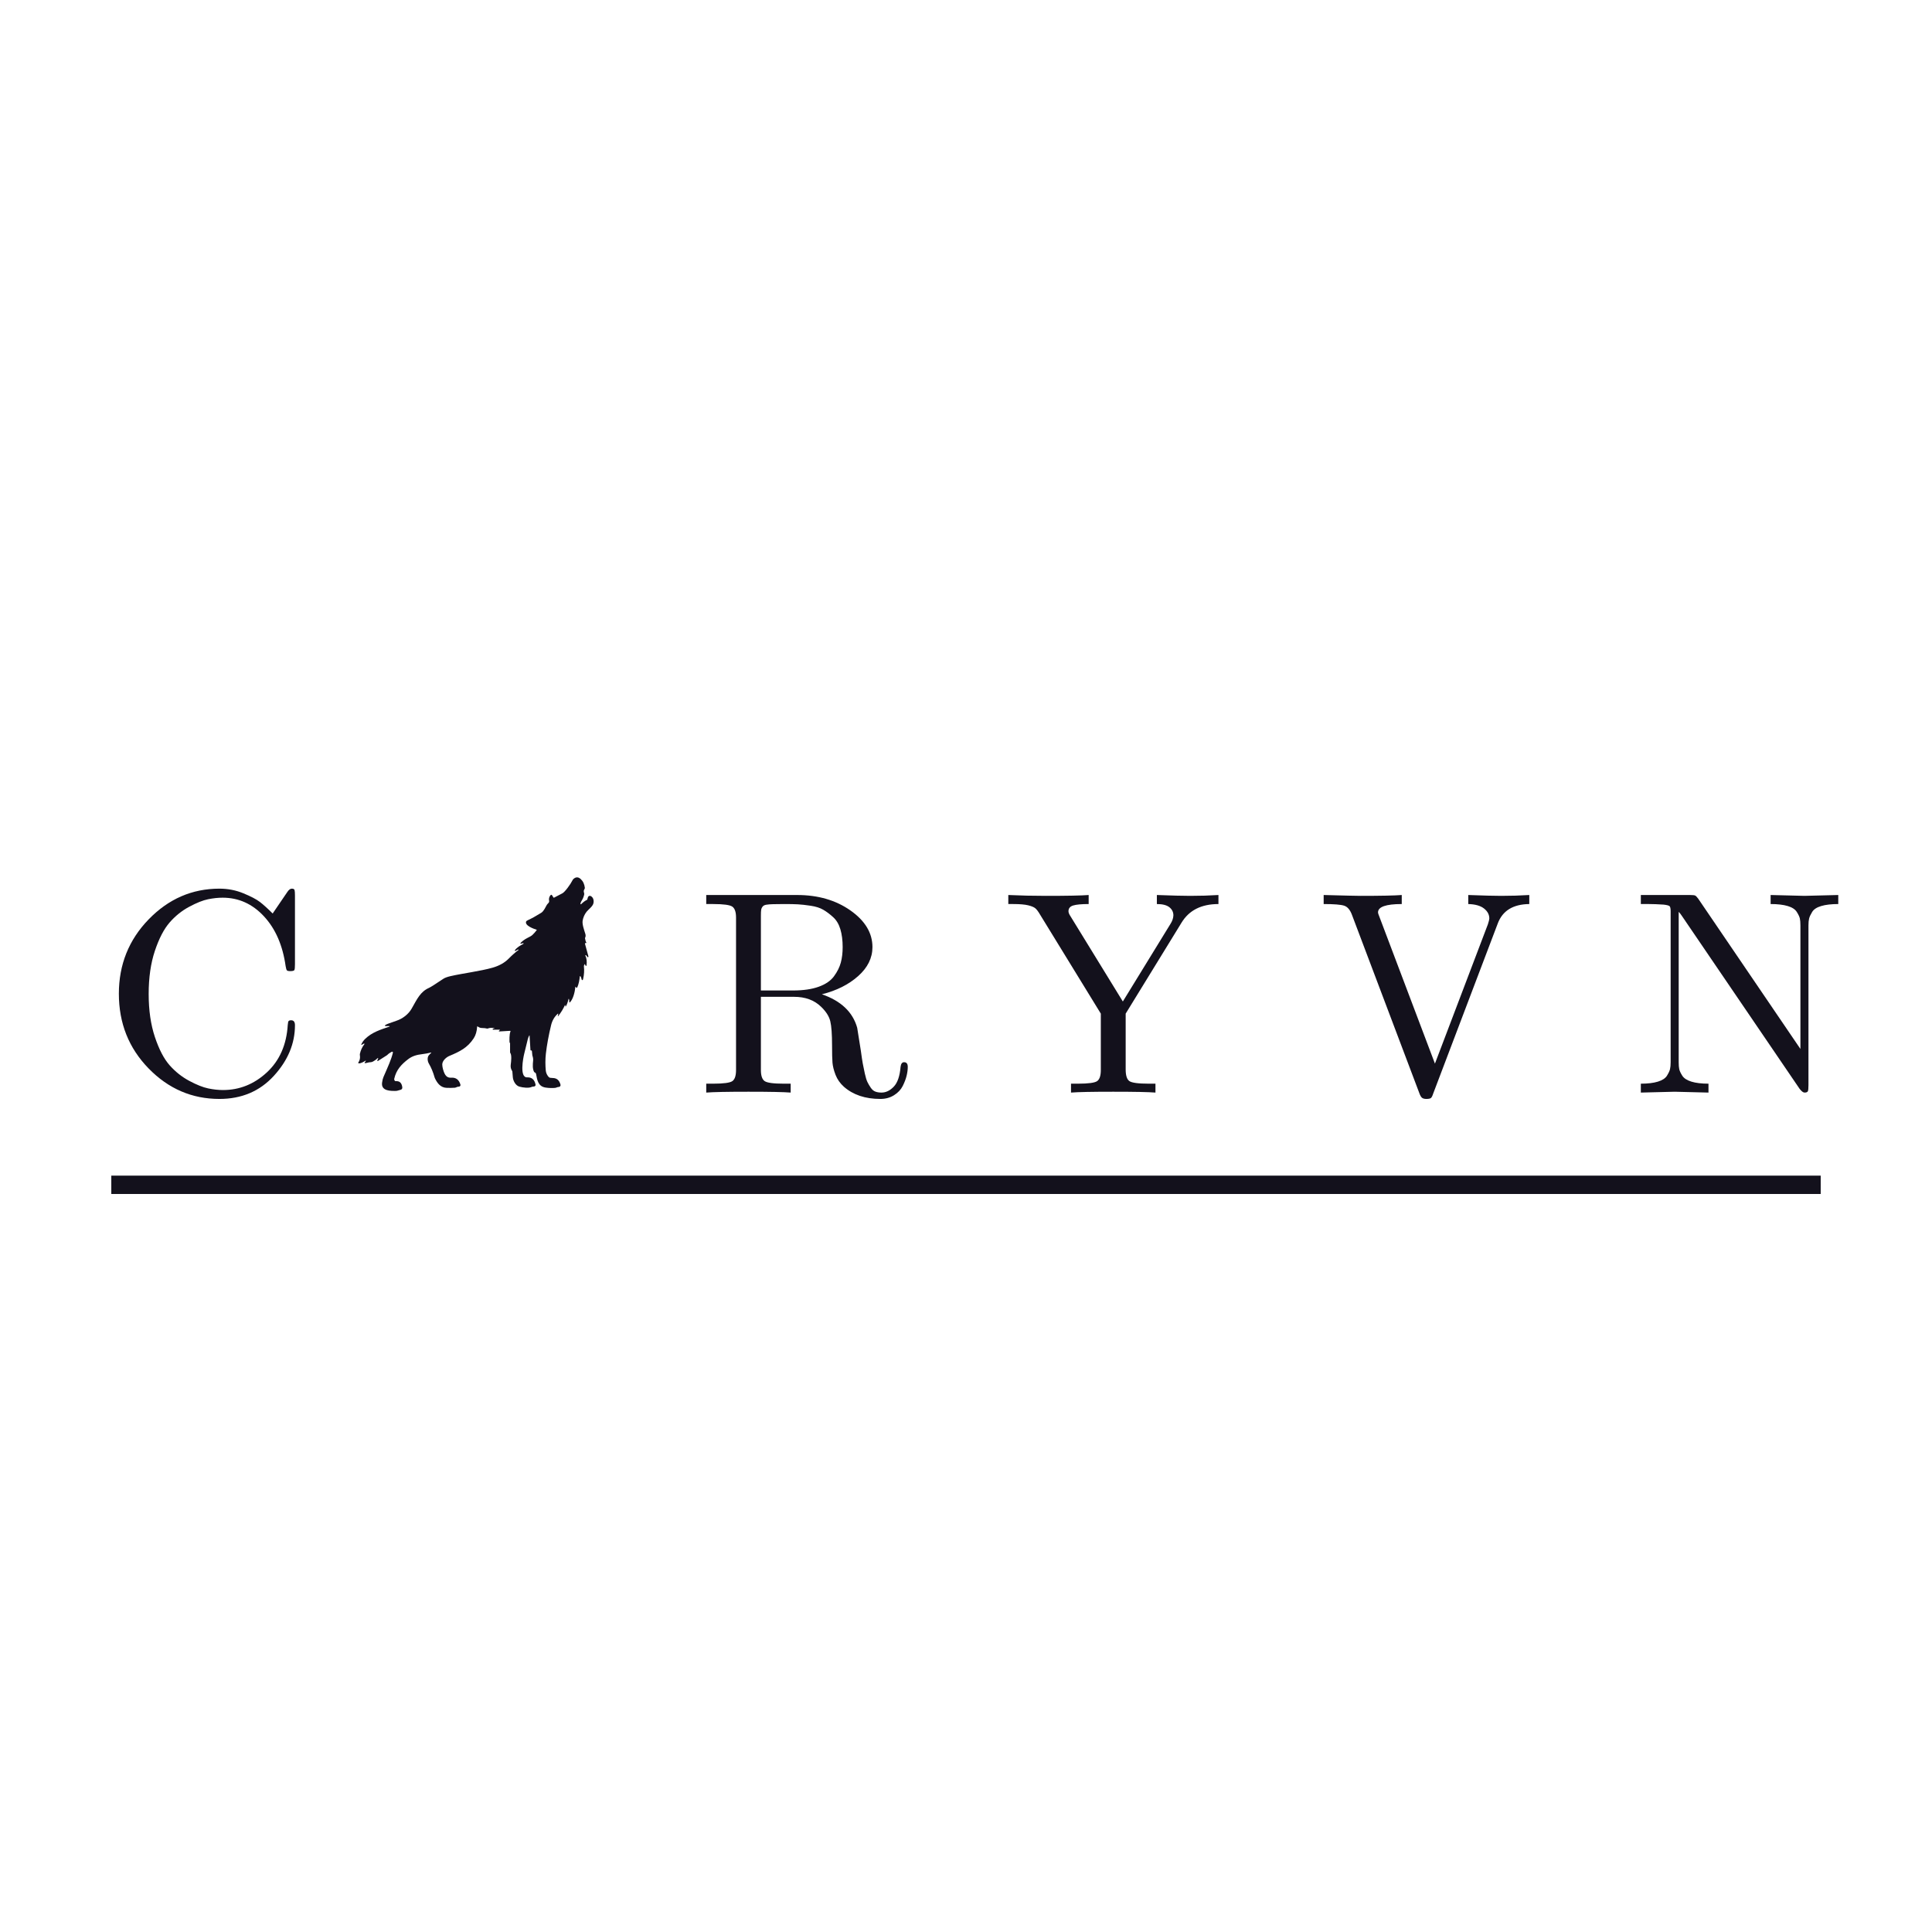
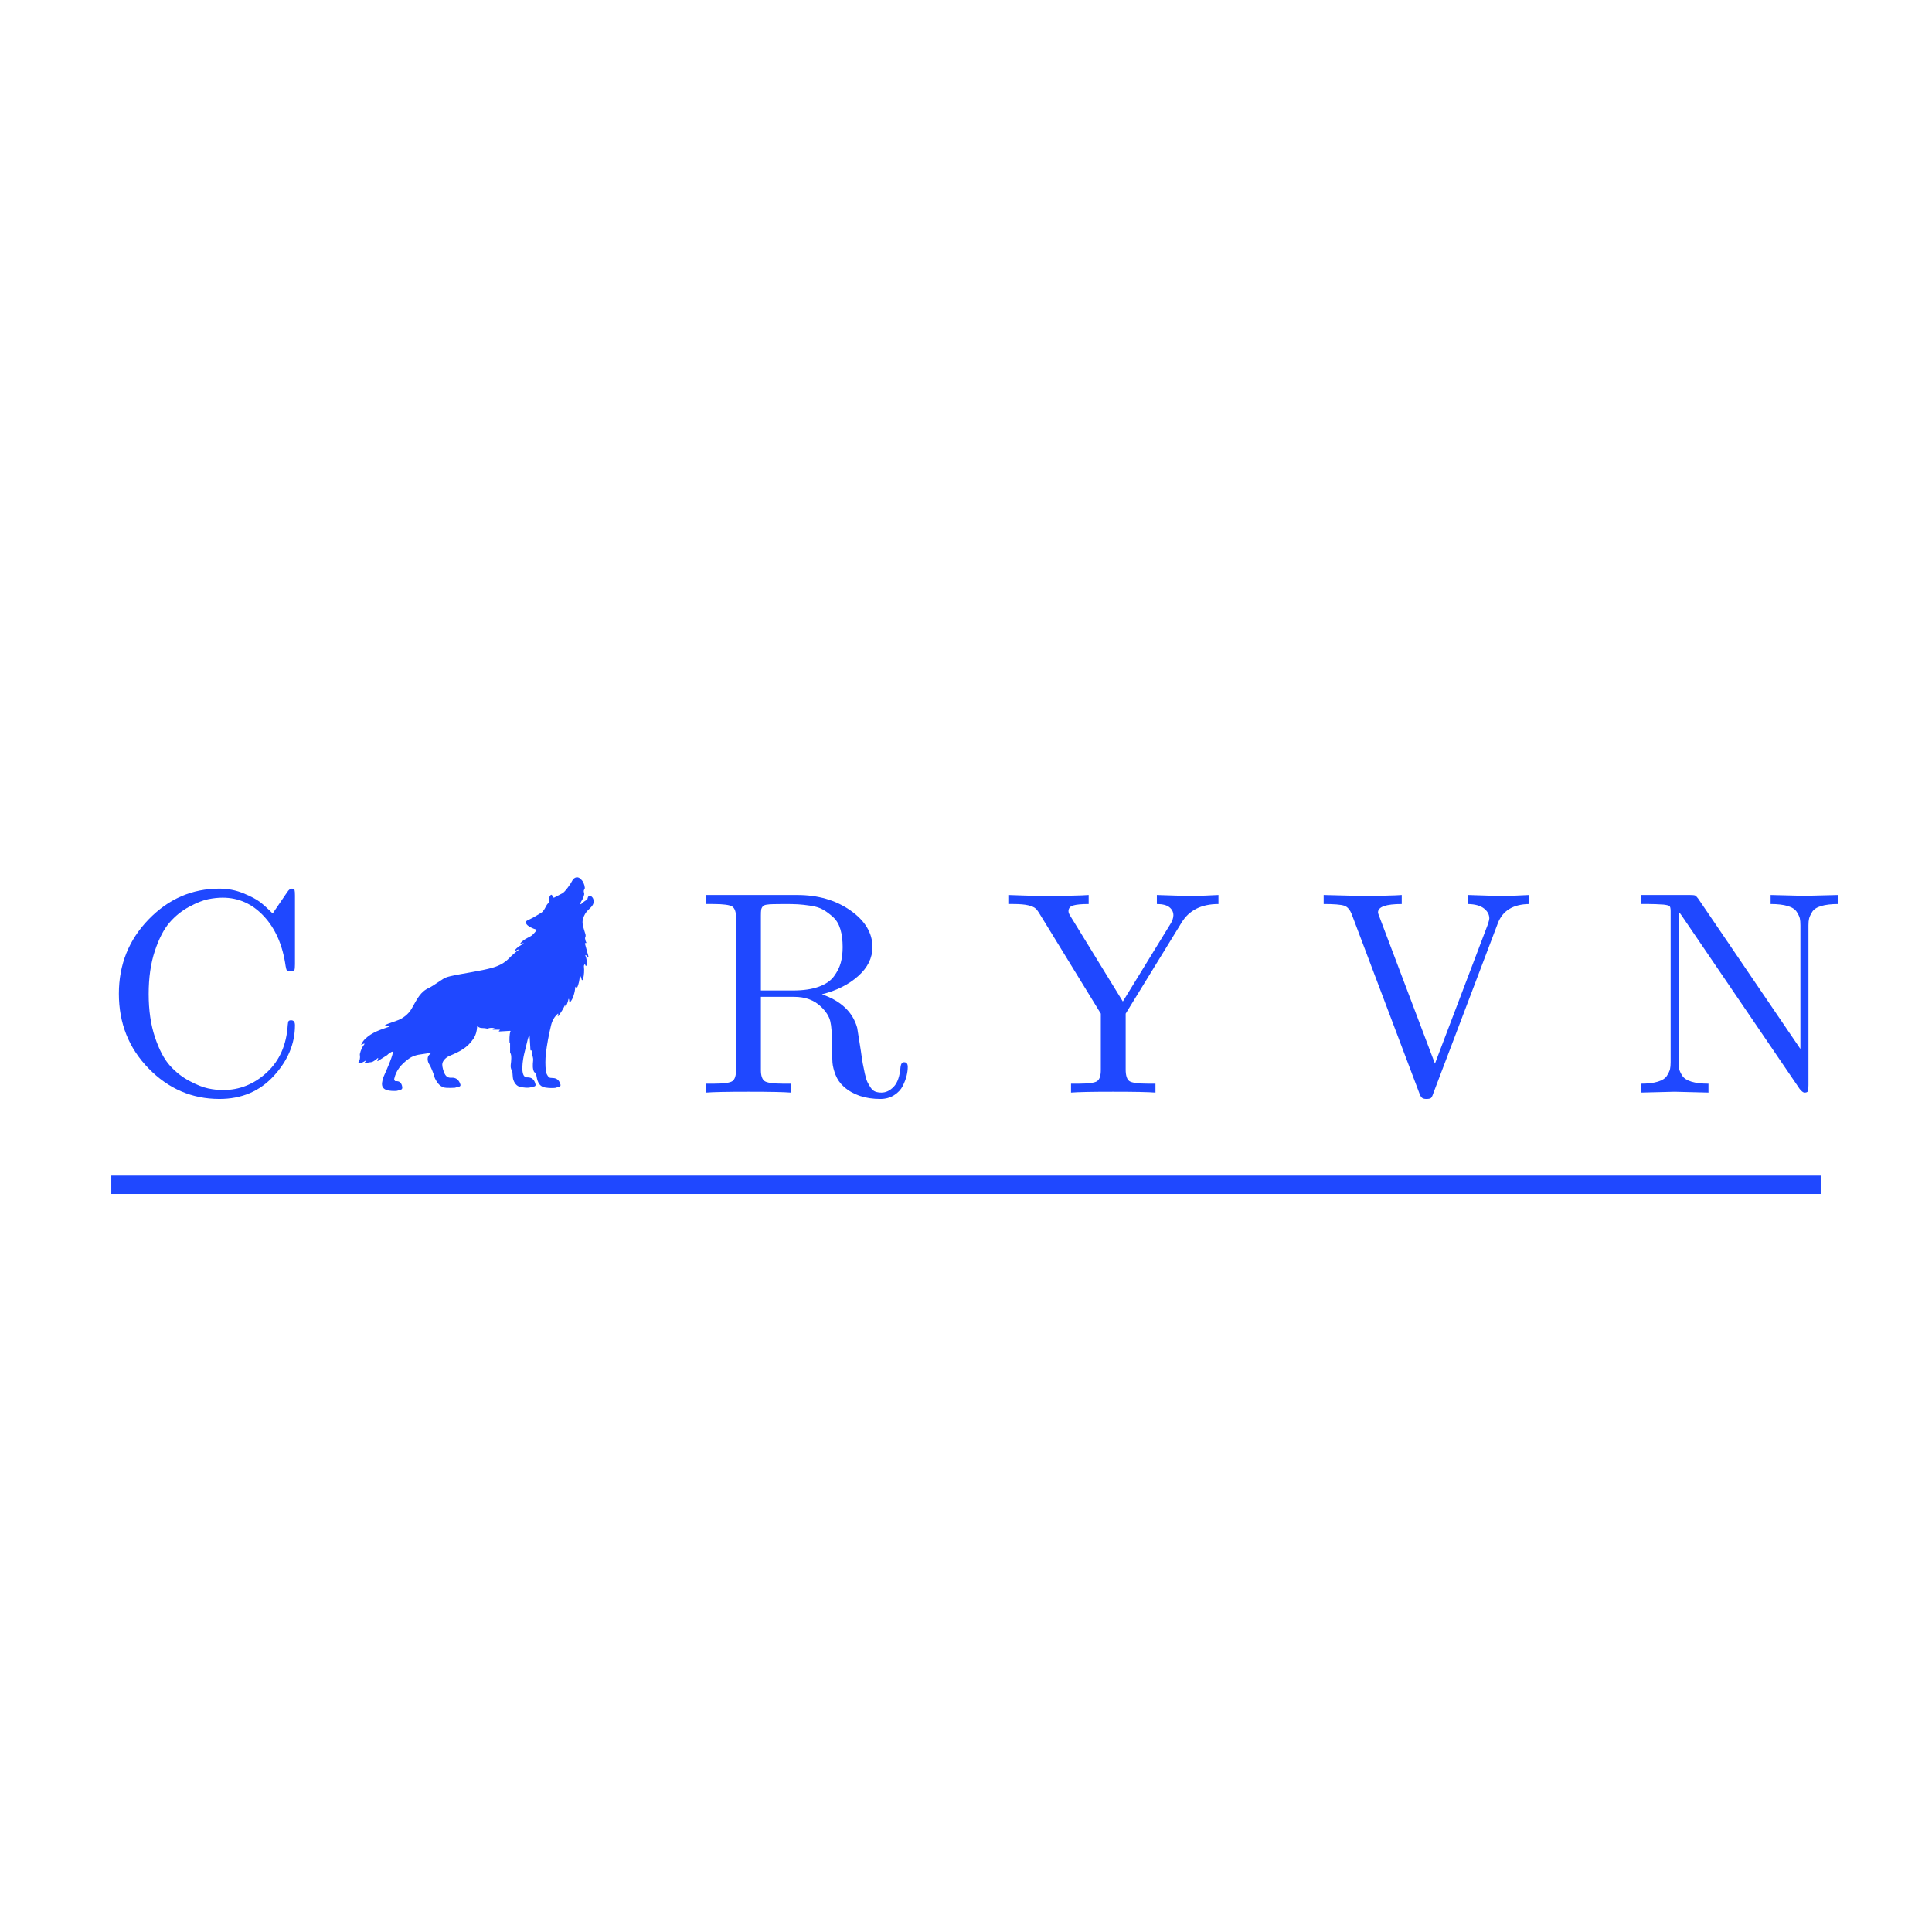
<svg xmlns="http://www.w3.org/2000/svg" width="2000" zoomAndPan="magnify" viewBox="0 0 1500 1500" height="2000" preserveAspectRatio="xMidYMid meet" version="1.0">
  <defs>
    <g />
-     <clipPath id="f2db6eaca8">
+     <clipPath id="dfb0904f1b">
      <path d="M 278.113 681.156 L 461 681.156 L 461 846.906 L 278.113 846.906 Z M 278.113 681.156 " clip-rule="nonzero" />
    </clipPath>
-     <clipPath id="635a325864">
+     <clipPath id="3fdf2a142f">
      <rect x="0" width="1359" y="0" height="296" />
    </clipPath>
  </defs>
-   <g clip-path="url(#f2db6eaca8)">
-     <path fill="#13111c" d="M 383.82 798.477 C 383.879 798.477 383.926 798.434 383.934 798.379 C 383.938 798.324 383.902 798.273 383.848 798.262 C 381.938 797.84 380.203 797.938 378.664 798.547 C 378.453 798.633 378.219 798.633 378.004 798.551 C 377.359 798.316 375.91 798.164 373.648 798.098 C 372.859 798.07 371.895 797.668 370.758 796.887 C 370.633 796.801 370.469 796.879 370.461 797.027 C 370.242 800.707 369.344 803.746 367.777 806.148 C 362.969 813.527 356.883 816.469 348.922 819.805 C 346.414 820.855 343.34 823.582 343.367 826.516 C 343.387 828.625 344.359 832.074 345.32 833.812 C 346.457 835.867 347.883 836.867 350.383 836.715 C 353.996 836.484 356.359 838.281 357.477 842.086 C 357.703 842.844 357.152 843.609 356.359 843.641 C 355.48 843.672 354.695 843.887 354 844.281 C 353.773 844.41 353.523 844.484 353.258 844.5 C 351.285 844.645 349.168 844.672 346.906 844.605 C 342.102 844.465 339.609 841.109 337.738 837.305 C 337.602 837.027 337.492 836.738 337.406 836.441 C 336.262 832.406 334.777 828.832 332.953 825.719 C 331.785 823.723 331.516 820.461 333.375 818.832 C 333.469 818.754 333.945 818.281 334.805 817.402 C 334.906 817.297 334.805 817.133 334.672 817.168 C 332.238 817.766 330.016 818.176 328 818.402 C 323.516 818.914 320.07 819.926 316.949 822.305 C 311.562 826.414 307.684 830.621 306.109 837.461 C 305.969 838.094 306.129 838.66 306.59 839.156 C 306.762 839.344 307.012 839.441 307.27 839.422 C 310.145 839.176 311.828 840.68 312.312 843.93 C 312.699 846.48 310.195 846.129 308.652 846.781 C 308.371 846.902 308.07 846.965 307.762 846.973 C 303.488 847.051 295.703 847.258 296.652 840.496 C 296.902 838.695 297.258 837.262 297.727 836.18 C 301.504 827.445 303.676 822.895 305.055 817.293 C 305.176 816.773 304.641 816.344 304.168 816.586 C 302.762 817.293 301.602 818.121 300.688 819.074 C 300.613 819.152 300.531 819.215 300.445 819.27 L 293.449 823.727 C 293.16 823.914 292.805 823.613 292.945 823.297 L 293.621 821.789 C 293.727 821.547 293.434 821.34 293.242 821.516 C 292.148 822.555 290.988 823.41 289.766 824.078 C 288.996 824.496 288.363 824.699 287.855 824.691 C 286.141 824.66 284.734 825.441 283.32 825.43 C 283.105 825.43 282.977 825.184 283.105 825.008 L 284.023 823.727 C 284.125 823.582 283.953 823.398 283.801 823.496 C 282.598 824.25 279.926 825.891 278.395 825.551 C 278.145 825.496 278.035 825.203 278.18 824.988 C 279.355 823.324 279.758 821.387 279.41 819.188 C 279.355 818.852 279.359 818.508 279.434 818.168 C 280.047 815.375 281.207 812.875 282.918 810.668 C 283.07 810.473 282.891 810.184 282.645 810.238 C 282.168 810.344 281.609 810.656 280.969 811.172 C 280.734 811.363 280.402 811.113 280.527 810.836 C 281.215 809.281 282.18 807.898 283.426 806.676 C 288.746 801.445 295.527 799.375 302.352 797.059 C 302.449 797.023 302.512 796.922 302.492 796.82 C 302.48 796.715 302.387 796.641 302.281 796.641 L 299.219 796.641 C 298.867 796.641 298.719 796.191 299.004 795.977 C 299.551 795.566 300.285 795.184 301.215 794.836 C 303.297 794.051 305.484 793.273 307.77 792.52 C 312.711 790.879 317.117 787.434 319.598 783.098 C 323.855 775.66 326.273 769.984 333.184 766.926 C 334.383 766.391 338.051 764.07 344.188 759.945 C 345.359 759.156 347.227 758.465 349.789 757.871 C 359.055 755.727 373.27 753.953 382.512 751.285 C 387.605 749.816 391.723 747.508 394.852 744.359 C 397.723 741.477 400.285 739.223 402.523 737.59 C 402.609 737.527 402.605 737.391 402.52 737.332 L 402.293 737.164 C 402.273 737.152 402.25 737.152 402.23 737.164 L 400.227 738.289 C 399.879 738.484 399.508 738.062 399.754 737.742 C 401.609 735.352 403.734 734.223 406.359 732.781 C 406.488 732.711 406.543 732.559 406.488 732.422 C 406.434 732.289 406.289 732.215 406.148 732.25 L 404.43 732.719 C 404.133 732.797 403.906 732.453 404.105 732.215 C 405.254 730.828 407.266 729.375 409.32 728.309 C 411.145 727.355 412.48 726.754 413.422 725.844 C 414.57 724.738 415.664 723.504 416.695 722.141 C 416.773 722.035 416.727 721.879 416.598 721.84 C 414.664 721.227 407.164 718.66 408.5 715.426 C 408.648 715.078 409.262 714.66 410.34 714.176 C 412.875 713.031 416.172 711.203 420.227 708.684 C 422.223 707.441 423.625 704.121 424.57 702.516 C 425.246 701.367 426.676 700.848 426.32 699.266 C 425.977 697.73 426.461 695.914 427.637 694.871 C 427.918 694.625 428.352 694.68 428.555 695 L 429.73 696.848 C 429.82 696.988 430 697.031 430.141 696.957 C 432.016 695.988 434.156 694.871 436.586 693.598 C 437.523 693.105 438.887 691.699 440.668 689.371 C 442.246 687.32 443.598 685.207 444.73 683.039 C 444.828 682.848 444.961 682.672 445.121 682.523 C 447.059 680.734 448.984 680.734 450.902 682.523 C 452.715 684.211 453.777 686.512 454.09 689.426 C 454.109 689.629 453.887 690.16 453.422 691.023 C 453.34 691.172 453.285 691.324 453.254 691.492 C 453.027 692.738 453.832 693.391 453.535 694.641 C 453.102 696.492 452.438 698.082 451.535 699.41 C 451.109 700.035 450.809 700.785 450.637 701.664 C 450.57 701.988 450.969 702.203 451.207 701.969 C 452.77 700.43 454.25 699.328 455.648 698.684 C 455.863 698.586 456.012 698.383 456.051 698.156 C 456.152 697.535 456.32 696.965 456.551 696.441 C 456.902 695.645 457.848 695.293 458.629 695.68 C 460.816 696.766 461.25 699.469 460.668 701.539 C 460.016 703.875 456.793 706.152 455.473 707.816 C 453.855 709.867 452.824 712.168 452.375 714.711 C 451.879 717.523 453.422 721.734 454.457 725.07 C 454.797 726.164 454.746 727.141 454.312 728 C 454.219 728.18 454.188 728.383 454.219 728.578 C 454.445 730.035 454.77 731.07 455.195 731.699 C 455.336 731.906 455.188 732.195 454.93 732.195 L 454.453 732.195 C 454.238 732.195 454.082 732.398 454.141 732.609 L 456.855 742.562 C 456.914 742.793 456.797 743.039 456.578 743.125 C 456.355 743.215 456.105 743.129 455.988 742.922 C 455.656 742.332 455.312 741.887 454.949 741.602 C 454.691 741.391 454.328 741.68 454.477 741.98 C 455.445 743.91 455.754 746.422 455.402 749.516 C 455.359 749.879 454.918 750.027 454.668 749.77 C 454.477 749.578 454.348 749.215 454.273 748.695 C 454.25 748.523 454.027 748.469 453.93 748.609 C 453.48 749.23 453.293 749.832 453.359 750.402 C 453.703 753.57 453.492 756.797 452.738 760.082 C 452.66 760.434 452.559 760.68 452.438 760.812 C 452.184 761.094 451.711 760.953 451.633 760.574 C 451.418 759.586 451.121 758.742 450.742 758.043 C 450.594 757.773 450.184 757.852 450.152 758.16 C 449.895 760.707 449.402 764.094 448.07 766.734 C 447.879 767.113 447.309 767.016 447.246 766.586 C 447.215 766.371 447.156 766.23 447.074 766.164 C 446.922 766.039 446.699 766.137 446.684 766.328 C 446.375 769.867 445.102 775.555 442.5 778.219 C 442.309 778.418 441.977 778.277 441.988 778 C 442.027 777.07 441.941 776.285 441.73 775.629 C 441.676 775.449 441.426 775.457 441.383 775.641 C 440.895 777.883 440.219 779.773 439.355 781.305 C 439.293 781.406 439.172 781.449 439.059 781.402 C 438.949 781.352 438.895 781.23 438.93 781.121 C 439.027 780.805 439.043 780.59 438.969 780.469 C 438.867 780.301 438.629 780.32 438.551 780.492 C 437.363 783.164 435.656 785.961 433.426 788.879 C 433.352 788.977 433.207 788.969 433.137 788.863 L 433.039 788.711 C 433.035 788.707 433.035 788.691 433.035 788.688 C 433.293 788.188 433.426 787.68 433.434 787.145 C 433.434 786.984 433.25 786.898 433.133 787.004 C 430.508 789.32 428.758 792.285 427.879 795.902 C 425.984 803.73 424.625 811.105 423.82 818.027 C 423.305 822.488 423.367 827.168 423.746 831.211 C 423.898 832.812 424.711 835.133 426.441 836.523 C 426.758 836.773 427.727 836.93 429.355 836.973 C 432.352 837.059 434.293 838.777 435.172 842.129 C 435.406 843.016 434.754 843.883 433.844 843.898 C 433.285 843.91 432.609 844.09 431.812 844.43 C 431.586 844.527 431.344 844.586 431.098 844.613 C 428.883 844.852 426.426 844.785 423.727 844.402 C 417.855 843.562 417.113 838.809 416.23 833.98 C 415.965 832.52 414.98 832.906 414.57 832.031 C 413.426 829.625 413.586 826.664 413.914 823.469 C 414.031 822.297 413.859 821.027 413.383 819.645 C 413.34 819.508 413.312 819.367 413.293 819.219 L 412.973 815.984 C 412.949 815.711 412.715 815.516 412.445 815.535 C 412.434 815.535 412.363 815.547 412.25 815.57 C 412.039 815.609 411.848 815.461 411.836 815.254 L 411.16 803.988 C 411.156 803.859 410.984 803.82 410.922 803.934 C 410.426 804.785 410.043 805.742 409.777 806.805 C 408.809 810.695 407.863 814.559 406.934 818.398 C 406.234 821.309 403.176 836.719 409.262 836.449 C 412.809 836.297 414.98 838.152 415.797 842.027 C 415.953 842.738 415.461 843.434 414.734 843.531 L 413.297 843.715 C 413.195 843.734 413.09 843.766 412.996 843.812 C 410.695 845.031 405.941 844.43 403.23 843.652 C 400.18 842.781 398.324 838.957 398.145 836.227 C 397.98 833.586 397.855 832.145 397.789 831.891 C 397.723 831.656 397.617 831.438 397.48 831.227 C 396.617 829.895 396.305 828.324 396.543 826.523 C 396.852 824.238 397.414 819.16 396.203 817.52 C 396.09 817.352 396.02 817.156 396.02 816.953 L 396.02 809.871 C 396.02 809.793 395.973 809.711 395.898 809.68 L 395.75 809.613 C 395.684 809.582 395.633 809.52 395.629 809.449 C 395.5 808.156 395.375 802.832 396.32 800.859 C 396.445 800.602 396.246 800.309 395.965 800.328 L 387.488 800.828 C 387.359 800.836 387.262 800.707 387.316 800.586 C 387.477 800.223 387.684 799.996 387.941 799.891 C 388.188 799.793 388.121 799.43 387.855 799.43 L 382.777 799.43 C 382.527 799.43 382.383 799.148 382.527 798.945 C 382.742 798.645 383.172 798.484 383.82 798.477 Z M 383.82 798.477 " fill-opacity="1" fill-rule="nonzero" />
+   <g clip-path="url(#dfb0904f1b)">
+     <path fill="#1f48ff" d="M 383.82 798.477 C 383.879 798.477 383.926 798.434 383.934 798.379 C 383.938 798.324 383.902 798.273 383.848 798.262 C 381.938 797.84 380.203 797.938 378.664 798.547 C 378.453 798.633 378.219 798.633 378.004 798.551 C 377.359 798.316 375.91 798.164 373.648 798.098 C 372.859 798.07 371.895 797.668 370.758 796.887 C 370.633 796.801 370.469 796.879 370.461 797.027 C 370.242 800.707 369.344 803.746 367.777 806.148 C 362.969 813.527 356.883 816.469 348.922 819.805 C 346.414 820.855 343.34 823.582 343.367 826.516 C 343.387 828.625 344.359 832.074 345.32 833.812 C 346.457 835.867 347.883 836.867 350.383 836.715 C 353.996 836.484 356.359 838.281 357.477 842.086 C 357.703 842.844 357.152 843.609 356.359 843.641 C 355.48 843.672 354.695 843.887 354 844.281 C 353.773 844.41 353.523 844.484 353.258 844.5 C 351.285 844.645 349.168 844.672 346.906 844.605 C 342.102 844.465 339.609 841.109 337.738 837.305 C 337.602 837.027 337.492 836.738 337.406 836.441 C 336.262 832.406 334.777 828.832 332.953 825.719 C 331.785 823.723 331.516 820.461 333.375 818.832 C 333.469 818.754 333.945 818.281 334.805 817.402 C 334.906 817.297 334.805 817.133 334.672 817.168 C 332.238 817.766 330.016 818.176 328 818.402 C 323.516 818.914 320.07 819.926 316.949 822.305 C 311.562 826.414 307.684 830.621 306.109 837.461 C 305.969 838.094 306.129 838.66 306.59 839.156 C 306.762 839.344 307.012 839.441 307.27 839.422 C 310.145 839.176 311.828 840.68 312.312 843.93 C 312.699 846.48 310.195 846.129 308.652 846.781 C 308.371 846.902 308.07 846.965 307.762 846.973 C 303.488 847.051 295.703 847.258 296.652 840.496 C 296.902 838.695 297.258 837.262 297.727 836.18 C 301.504 827.445 303.676 822.895 305.055 817.293 C 305.176 816.773 304.641 816.344 304.168 816.586 C 302.762 817.293 301.602 818.121 300.688 819.074 C 300.613 819.152 300.531 819.215 300.445 819.27 L 293.449 823.727 C 293.16 823.914 292.805 823.613 292.945 823.297 L 293.621 821.789 C 293.727 821.547 293.434 821.34 293.242 821.516 C 292.148 822.555 290.988 823.41 289.766 824.078 C 288.996 824.496 288.363 824.699 287.855 824.691 C 286.141 824.66 284.734 825.441 283.32 825.43 C 283.105 825.43 282.977 825.184 283.105 825.008 L 284.023 823.727 C 284.125 823.582 283.953 823.398 283.801 823.496 C 282.598 824.25 279.926 825.891 278.395 825.551 C 278.145 825.496 278.035 825.203 278.18 824.988 C 279.355 823.324 279.758 821.387 279.41 819.188 C 279.355 818.852 279.359 818.508 279.434 818.168 C 280.047 815.375 281.207 812.875 282.918 810.668 C 283.07 810.473 282.891 810.184 282.645 810.238 C 282.168 810.344 281.609 810.656 280.969 811.172 C 280.734 811.363 280.402 811.113 280.527 810.836 C 281.215 809.281 282.18 807.898 283.426 806.676 C 288.746 801.445 295.527 799.375 302.352 797.059 C 302.449 797.023 302.512 796.922 302.492 796.82 C 302.48 796.715 302.387 796.641 302.281 796.641 L 299.219 796.641 C 298.867 796.641 298.719 796.191 299.004 795.977 C 299.551 795.566 300.285 795.184 301.215 794.836 C 303.297 794.051 305.484 793.273 307.77 792.52 C 312.711 790.879 317.117 787.434 319.598 783.098 C 323.855 775.66 326.273 769.984 333.184 766.926 C 334.383 766.391 338.051 764.07 344.188 759.945 C 345.359 759.156 347.227 758.465 349.789 757.871 C 359.055 755.727 373.27 753.953 382.512 751.285 C 387.605 749.816 391.723 747.508 394.852 744.359 C 397.723 741.477 400.285 739.223 402.523 737.59 C 402.609 737.527 402.605 737.391 402.52 737.332 L 402.293 737.164 C 402.273 737.152 402.25 737.152 402.23 737.164 L 400.227 738.289 C 399.879 738.484 399.508 738.062 399.754 737.742 C 401.609 735.352 403.734 734.223 406.359 732.781 C 406.488 732.711 406.543 732.559 406.488 732.422 C 406.434 732.289 406.289 732.215 406.148 732.25 L 404.43 732.719 C 404.133 732.797 403.906 732.453 404.105 732.215 C 405.254 730.828 407.266 729.375 409.32 728.309 C 411.145 727.355 412.48 726.754 413.422 725.844 C 414.57 724.738 415.664 723.504 416.695 722.141 C 416.773 722.035 416.727 721.879 416.598 721.84 C 414.664 721.227 407.164 718.66 408.5 715.426 C 408.648 715.078 409.262 714.66 410.34 714.176 C 412.875 713.031 416.172 711.203 420.227 708.684 C 422.223 707.441 423.625 704.121 424.57 702.516 C 425.246 701.367 426.676 700.848 426.32 699.266 C 425.977 697.73 426.461 695.914 427.637 694.871 C 427.918 694.625 428.352 694.68 428.555 695 L 429.73 696.848 C 429.82 696.988 430 697.031 430.141 696.957 C 432.016 695.988 434.156 694.871 436.586 693.598 C 437.523 693.105 438.887 691.699 440.668 689.371 C 442.246 687.32 443.598 685.207 444.73 683.039 C 444.828 682.848 444.961 682.672 445.121 682.523 C 447.059 680.734 448.984 680.734 450.902 682.523 C 452.715 684.211 453.777 686.512 454.09 689.426 C 454.109 689.629 453.887 690.16 453.422 691.023 C 453.34 691.172 453.285 691.324 453.254 691.492 C 453.027 692.738 453.832 693.391 453.535 694.641 C 453.102 696.492 452.438 698.082 451.535 699.41 C 451.109 700.035 450.809 700.785 450.637 701.664 C 450.57 701.988 450.969 702.203 451.207 701.969 C 452.77 700.43 454.25 699.328 455.648 698.684 C 455.863 698.586 456.012 698.383 456.051 698.156 C 456.152 697.535 456.32 696.965 456.551 696.441 C 456.902 695.645 457.848 695.293 458.629 695.68 C 460.816 696.766 461.25 699.469 460.668 701.539 C 460.016 703.875 456.793 706.152 455.473 707.816 C 453.855 709.867 452.824 712.168 452.375 714.711 C 451.879 717.523 453.422 721.734 454.457 725.07 C 454.797 726.164 454.746 727.141 454.312 728 C 454.219 728.18 454.188 728.383 454.219 728.578 C 454.445 730.035 454.77 731.07 455.195 731.699 C 455.336 731.906 455.188 732.195 454.93 732.195 L 454.453 732.195 C 454.238 732.195 454.082 732.398 454.141 732.609 L 456.855 742.562 C 456.914 742.793 456.797 743.039 456.578 743.125 C 456.355 743.215 456.105 743.129 455.988 742.922 C 455.656 742.332 455.312 741.887 454.949 741.602 C 454.691 741.391 454.328 741.68 454.477 741.98 C 455.445 743.91 455.754 746.422 455.402 749.516 C 455.359 749.879 454.918 750.027 454.668 749.77 C 454.477 749.578 454.348 749.215 454.273 748.695 C 454.25 748.523 454.027 748.469 453.93 748.609 C 453.48 749.23 453.293 749.832 453.359 750.402 C 453.703 753.57 453.492 756.797 452.738 760.082 C 452.66 760.434 452.559 760.68 452.438 760.812 C 452.184 761.094 451.711 760.953 451.633 760.574 C 451.418 759.586 451.121 758.742 450.742 758.043 C 450.594 757.773 450.184 757.852 450.152 758.16 C 449.895 760.707 449.402 764.094 448.07 766.734 C 447.879 767.113 447.309 767.016 447.246 766.586 C 447.215 766.371 447.156 766.23 447.074 766.164 C 446.922 766.039 446.699 766.137 446.684 766.328 C 446.375 769.867 445.102 775.555 442.5 778.219 C 442.309 778.418 441.977 778.277 441.988 778 C 442.027 777.07 441.941 776.285 441.73 775.629 C 441.676 775.449 441.426 775.457 441.383 775.641 C 440.895 777.883 440.219 779.773 439.355 781.305 C 439.293 781.406 439.172 781.449 439.059 781.402 C 438.949 781.352 438.895 781.23 438.93 781.121 C 439.027 780.805 439.043 780.59 438.969 780.469 C 438.867 780.301 438.629 780.32 438.551 780.492 C 437.363 783.164 435.656 785.961 433.426 788.879 C 433.352 788.977 433.207 788.969 433.137 788.863 L 433.039 788.711 C 433.035 788.707 433.035 788.691 433.035 788.688 C 433.293 788.188 433.426 787.68 433.434 787.145 C 433.434 786.984 433.25 786.898 433.133 787.004 C 430.508 789.32 428.758 792.285 427.879 795.902 C 425.984 803.73 424.625 811.105 423.82 818.027 C 423.305 822.488 423.367 827.168 423.746 831.211 C 423.898 832.812 424.711 835.133 426.441 836.523 C 426.758 836.773 427.727 836.93 429.355 836.973 C 432.352 837.059 434.293 838.777 435.172 842.129 C 435.406 843.016 434.754 843.883 433.844 843.898 C 433.285 843.91 432.609 844.09 431.812 844.43 C 431.586 844.527 431.344 844.586 431.098 844.613 C 428.883 844.852 426.426 844.785 423.727 844.402 C 417.855 843.562 417.113 838.809 416.23 833.98 C 415.965 832.52 414.98 832.906 414.57 832.031 C 413.426 829.625 413.586 826.664 413.914 823.469 C 414.031 822.297 413.859 821.027 413.383 819.645 C 413.34 819.508 413.312 819.367 413.293 819.219 L 412.973 815.984 C 412.949 815.711 412.715 815.516 412.445 815.535 C 412.434 815.535 412.363 815.547 412.25 815.57 C 412.039 815.609 411.848 815.461 411.836 815.254 L 411.16 803.988 C 411.156 803.859 410.984 803.82 410.922 803.934 C 410.426 804.785 410.043 805.742 409.777 806.805 C 408.809 810.695 407.863 814.559 406.934 818.398 C 406.234 821.309 403.176 836.719 409.262 836.449 C 412.809 836.297 414.98 838.152 415.797 842.027 C 415.953 842.738 415.461 843.434 414.734 843.531 L 413.297 843.715 C 413.195 843.734 413.09 843.766 412.996 843.812 C 410.695 845.031 405.941 844.43 403.23 843.652 C 400.18 842.781 398.324 838.957 398.145 836.227 C 397.98 833.586 397.855 832.145 397.789 831.891 C 397.723 831.656 397.617 831.438 397.48 831.227 C 396.617 829.895 396.305 828.324 396.543 826.523 C 396.852 824.238 397.414 819.16 396.203 817.52 C 396.09 817.352 396.02 817.156 396.02 816.953 L 396.02 809.871 C 396.02 809.793 395.973 809.711 395.898 809.68 L 395.75 809.613 C 395.684 809.582 395.633 809.52 395.629 809.449 C 395.5 808.156 395.375 802.832 396.32 800.859 C 396.445 800.602 396.246 800.309 395.965 800.328 L 387.488 800.828 C 387.359 800.836 387.262 800.707 387.316 800.586 C 387.477 800.223 387.684 799.996 387.941 799.891 C 388.188 799.793 388.121 799.43 387.855 799.43 L 382.777 799.43 C 382.527 799.43 382.383 799.148 382.527 798.945 C 382.742 798.645 383.172 798.484 383.82 798.477 Z M 383.82 798.477 " fill-opacity="1" fill-rule="nonzero" />
  </g>
  <g transform="matrix(1, 0, 0, 1, 78, 637)">
-     <g clip-path="url(#635a325864)">
-       <g fill="#13111c" fill-opacity="1">
+     <g clip-path="url(#3fdf2a142f)">
+       <g fill="#1f48ff" fill-opacity="1">
        <g transform="translate(1.678953, 211.2742)">
          <g>
            <path d="M 12.609 -76.75 C 12.609 -99.332 20.316 -118.57 35.734 -134.469 C 51.16 -150.375 69.473 -158.328 90.672 -158.328 C 97.254 -158.328 103.469 -157.117 109.312 -154.703 C 115.156 -152.297 119.43 -150.051 122.141 -147.969 C 124.848 -145.883 128.141 -142.906 132.016 -139.031 L 143.297 -155.578 C 144.473 -157.41 145.66 -158.328 146.859 -158.328 C 148.066 -158.328 148.781 -157.977 149 -157.281 C 149.219 -156.582 149.328 -155.141 149.328 -152.953 L 149.328 -99.672 C 149.328 -97.254 149.18 -95.754 148.891 -95.172 C 148.598 -94.586 147.539 -94.297 145.719 -94.297 C 144.25 -94.297 143.348 -94.516 143.016 -94.953 C 142.691 -95.391 142.383 -96.445 142.094 -98.125 C 139.832 -114.281 134.223 -127.18 125.266 -136.828 C 116.305 -146.484 105.617 -151.312 93.203 -151.312 C 89.617 -151.312 85.832 -150.906 81.844 -150.094 C 77.863 -149.289 73.004 -147.352 67.266 -144.281 C 61.523 -141.219 56.441 -137.145 52.016 -132.062 C 47.598 -126.977 43.781 -119.629 40.562 -110.016 C 37.352 -100.41 35.75 -89.25 35.75 -76.531 C 35.75 -63.957 37.352 -52.844 40.562 -43.188 C 43.781 -33.539 47.598 -26.211 52.016 -21.203 C 56.441 -16.203 61.523 -12.164 67.266 -9.094 C 73.004 -6.031 77.898 -4.078 81.953 -3.234 C 86.016 -2.391 89.836 -1.969 93.422 -1.969 C 106.285 -1.969 117.648 -6.535 127.516 -15.672 C 137.379 -24.816 142.785 -37.098 143.734 -52.516 C 143.879 -53.242 143.953 -53.773 143.953 -54.109 C 143.953 -54.441 144.023 -54.789 144.172 -55.156 C 144.328 -55.52 144.586 -55.773 144.953 -55.922 C 145.316 -56.066 145.789 -56.141 146.375 -56.141 C 148.344 -56.141 149.328 -54.859 149.328 -52.297 C 149.328 -38.047 143.863 -24.941 132.938 -12.984 C 122.008 -1.035 107.922 4.938 90.672 4.938 C 69.398 4.938 51.07 -2.957 35.688 -18.75 C 20.301 -34.539 12.609 -53.875 12.609 -76.75 Z M 12.609 -76.75 " />
          </g>
        </g>
      </g>
-       <g fill="#13111c" fill-opacity="1">
+       <g fill="#1f48ff" fill-opacity="1">
        <g transform="translate(163.752, 211.2742)">
          <g />
        </g>
      </g>
-       <g fill="#13111c" fill-opacity="1">
+       <g fill="#1f48ff" fill-opacity="1">
        <g transform="translate(238.4195, 211.2742)">
          <g />
        </g>
      </g>
-       <g fill="#13111c" fill-opacity="1">
+       <g fill="#1f48ff" fill-opacity="1">
        <g transform="translate(313.087, 211.2742)">
          <g />
        </g>
      </g>
-       <g fill="#13111c" fill-opacity="1">
+       <g fill="#1f48ff" fill-opacity="1">
        <g transform="translate(387.7545, 211.2742)">
          <g />
        </g>
      </g>
-       <g fill="#13111c" fill-opacity="1">
+       <g fill="#1f48ff" fill-opacity="1">
        <g transform="translate(462.429, 211.2742)">
          <g>
            <path d="M 7.891 0 L 7.891 -6.906 L 13.266 -6.906 C 21.379 -6.906 26.367 -7.582 28.234 -8.938 C 30.098 -10.289 31.031 -13.16 31.031 -17.547 L 31.031 -135.844 C 31.031 -140.156 30.078 -142.988 28.172 -144.344 C 26.273 -145.695 21.305 -146.375 13.266 -146.375 L 7.891 -146.375 L 7.891 -153.391 L 78.391 -153.391 C 94.691 -153.391 108.523 -149.383 119.891 -141.375 C 131.254 -133.375 136.938 -123.895 136.938 -112.938 C 136.938 -104.531 133.242 -97.035 125.859 -90.453 C 118.484 -83.879 109.094 -79.164 97.688 -76.312 C 112.531 -71.195 121.664 -62.535 125.094 -50.328 L 127.953 -32.344 C 128.535 -28.031 129.023 -24.773 129.422 -22.578 C 129.828 -20.391 130.359 -17.797 131.016 -14.797 C 131.68 -11.805 132.359 -9.598 133.047 -8.172 C 133.742 -6.742 134.602 -5.281 135.625 -3.781 C 136.645 -2.281 137.832 -1.273 139.188 -0.766 C 140.539 -0.254 142.129 0 143.953 0 C 147.391 0 150.57 -1.531 153.5 -4.594 C 156.426 -7.664 158.18 -12.785 158.766 -19.953 C 159.055 -22.367 159.969 -23.578 161.5 -23.578 C 163.406 -23.578 164.359 -22.367 164.359 -19.953 C 164.359 -17.836 164.062 -15.551 163.469 -13.094 C 162.883 -10.645 161.879 -7.992 160.453 -5.141 C 159.035 -2.297 156.789 0.094 153.719 2.031 C 150.645 3.969 147.098 4.938 143.078 4.938 C 131.391 4.938 121.961 1.789 114.797 -4.5 C 111.797 -7.195 109.617 -10.301 108.266 -13.812 C 106.922 -17.32 106.133 -20.461 105.906 -23.234 C 105.688 -26.016 105.578 -30.477 105.578 -36.625 C 105.578 -45.32 105.117 -51.57 104.203 -55.375 C 103.297 -59.176 100.906 -62.938 97.031 -66.656 C 91.77 -71.781 84.789 -74.344 76.094 -74.344 L 50.328 -74.344 L 50.328 -17.547 C 50.328 -13.234 51.258 -10.379 53.125 -8.984 C 54.988 -7.598 59.977 -6.906 68.094 -6.906 L 73.453 -6.906 L 73.453 0 C 68.047 -0.438 57.117 -0.656 40.672 -0.656 C 24.223 -0.656 13.297 -0.438 7.891 0 Z M 50.328 -79.266 L 75.219 -79.266 C 83.188 -79.266 89.852 -80.234 95.219 -82.172 C 100.594 -84.109 104.555 -86.832 107.109 -90.344 C 109.672 -93.852 111.426 -97.379 112.375 -100.922 C 113.332 -104.473 113.812 -108.477 113.812 -112.938 C 113.812 -118.195 113.223 -122.801 112.047 -126.75 C 110.879 -130.695 109.016 -133.836 106.453 -136.172 C 103.898 -138.516 101.344 -140.43 98.781 -141.922 C 96.227 -143.422 92.977 -144.461 89.031 -145.047 C 85.082 -145.641 81.754 -146.008 79.047 -146.156 C 76.348 -146.301 72.844 -146.375 68.531 -146.375 C 61.219 -146.375 56.797 -146.227 55.266 -145.938 C 53.578 -145.789 52.406 -145.312 51.75 -144.5 C 51.094 -143.695 50.691 -142.836 50.547 -141.922 C 50.398 -141.016 50.328 -139.5 50.328 -137.375 Z M 50.328 -79.266 " />
          </g>
        </g>
      </g>
-       <g fill="#13111c" fill-opacity="1">
+       <g fill="#1f48ff" fill-opacity="1">
        <g transform="translate(627.6623, 211.2742)">
          <g />
        </g>
      </g>
-       <g fill="#13111c" fill-opacity="1">
+       <g fill="#1f48ff" fill-opacity="1">
        <g transform="translate(702.3297, 211.2742)">
          <g>
            <path d="M 2.516 -146.375 L 2.516 -153.391 C 11.953 -152.953 21.676 -152.734 31.688 -152.734 C 48.426 -152.734 59.5 -152.953 64.906 -153.391 L 64.906 -146.375 C 59.352 -146.375 55.352 -146.004 52.906 -145.266 C 50.457 -144.535 49.234 -143.039 49.234 -140.781 C 49.234 -139.758 49.742 -138.477 50.766 -136.938 L 91.438 -70.719 L 128.391 -130.906 C 129.848 -133.176 130.613 -135.406 130.688 -137.594 C 130.688 -140.156 129.645 -142.258 127.562 -143.906 C 125.477 -145.551 122.242 -146.375 117.859 -146.375 L 117.859 -153.391 C 129.555 -152.953 138.18 -152.734 143.734 -152.734 C 151.484 -152.734 158.797 -152.953 165.672 -153.391 L 165.672 -146.375 C 152.367 -146.375 142.789 -141.516 136.938 -131.797 L 93.641 -61.297 L 93.641 -17.984 C 93.641 -13.379 94.566 -10.379 96.422 -8.984 C 98.285 -7.598 103.348 -6.906 111.609 -6.906 L 116.766 -6.906 L 116.766 0 C 111.359 -0.438 100.43 -0.656 83.984 -0.656 C 67.535 -0.656 56.609 -0.438 51.203 0 L 51.203 -6.906 L 56.578 -6.906 C 64.691 -6.906 69.68 -7.582 71.547 -8.938 C 73.41 -10.289 74.344 -13.16 74.344 -17.547 L 74.344 -61.297 L 27.188 -138.156 C 25.875 -140.414 24.688 -142.02 23.625 -142.969 C 22.562 -143.926 20.676 -144.734 17.969 -145.391 C 15.27 -146.047 11.438 -146.375 6.469 -146.375 Z M 2.516 -146.375 " />
          </g>
        </g>
      </g>
-       <g fill="#13111c" fill-opacity="1">
+       <g fill="#1f48ff" fill-opacity="1">
        <g transform="translate(870.7427, 211.2742)">
          <g />
        </g>
      </g>
-       <g fill="#13111c" fill-opacity="1">
+       <g fill="#1f48ff" fill-opacity="1">
        <g transform="translate(945.4102, 211.2742)">
          <g>
            <path d="M 4.281 -146.375 L 4.281 -153.391 C 20.426 -152.953 29.926 -152.734 32.781 -152.734 C 48.789 -152.734 59.5 -152.953 64.906 -153.391 L 64.906 -146.375 C 52.625 -146.375 46.484 -144.219 46.484 -139.906 C 46.484 -139.32 46.922 -137.969 47.797 -135.844 L 90.672 -22.484 L 131.797 -130.688 C 132.523 -132.957 132.891 -134.457 132.891 -135.188 C 132.891 -138.188 131.516 -140.766 128.766 -142.922 C 126.023 -145.078 121.953 -146.227 116.547 -146.375 L 116.547 -153.391 C 128.242 -152.953 136.758 -152.734 142.094 -152.734 C 149.695 -152.734 156.973 -152.953 163.922 -153.391 L 163.922 -146.375 C 151.348 -146.227 143.195 -141.219 139.469 -131.344 L 89.359 0.656 C 88.773 2.488 88.191 3.66 87.609 4.172 C 87.023 4.68 85.816 4.938 83.984 4.938 C 82.523 4.938 81.41 4.641 80.641 4.047 C 79.867 3.461 79.117 2.113 78.391 0 L 26.312 -137.812 C 24.852 -141.832 22.805 -144.266 20.172 -145.109 C 17.547 -145.953 12.25 -146.375 4.281 -146.375 Z M 4.281 -146.375 " />
          </g>
        </g>
      </g>
-       <g fill="#13111c" fill-opacity="1">
+       <g fill="#1f48ff" fill-opacity="1">
        <g transform="translate(1113.823, 211.2742)">
          <g />
        </g>
      </g>
-       <g fill="#13111c" fill-opacity="1">
+       <g fill="#1f48ff" fill-opacity="1">
        <g transform="translate(1188.491, 211.2742)">
          <g>
            <path d="M 7.453 0 L 7.453 -6.906 C 12.859 -6.906 17.281 -7.438 20.719 -8.5 C 24.156 -9.562 26.492 -11.098 27.734 -13.109 C 28.984 -15.117 29.77 -16.797 30.094 -18.141 C 30.426 -19.492 30.594 -21.305 30.594 -23.578 L 30.594 -140.781 C 30.594 -142.895 30.316 -144.207 29.766 -144.719 C 29.223 -145.238 27.672 -145.645 25.109 -145.938 C 20.648 -146.227 16.922 -146.375 13.922 -146.375 L 7.453 -146.375 L 7.453 -153.391 L 45.609 -153.391 C 47.734 -153.391 49.086 -153.242 49.672 -152.953 C 50.254 -152.66 51.055 -151.816 52.078 -150.422 L 131.344 -33.875 L 131.344 -129.812 C 131.344 -132.082 131.195 -133.875 130.906 -135.188 C 130.613 -136.5 129.828 -138.176 128.547 -140.219 C 127.273 -142.27 124.922 -143.805 121.484 -144.828 C 118.047 -145.859 113.625 -146.375 108.219 -146.375 L 108.219 -153.391 C 123.938 -152.953 132.688 -152.734 134.469 -152.734 C 136.258 -152.734 145.016 -152.953 160.734 -153.391 L 160.734 -146.375 C 155.328 -146.375 150.906 -145.859 147.469 -144.828 C 144.031 -143.805 141.691 -142.27 140.453 -140.219 C 139.211 -138.176 138.426 -136.477 138.094 -135.125 C 137.758 -133.781 137.594 -132.008 137.594 -129.812 L 137.594 -5.812 C 137.594 -3.395 137.445 -1.82 137.156 -1.094 C 136.863 -0.363 135.988 0 134.531 0 C 133.508 0 132.227 -0.984 130.688 -2.953 L 39.031 -137.594 C 38.445 -138.477 37.719 -139.395 36.844 -140.344 L 36.844 -23.578 C 36.844 -21.305 36.988 -19.492 37.281 -18.141 C 37.57 -16.797 38.352 -15.117 39.625 -13.109 C 40.906 -11.098 43.266 -9.562 46.703 -8.5 C 50.141 -7.438 54.562 -6.906 59.969 -6.906 L 59.969 0 C 44.258 -0.438 35.508 -0.656 33.719 -0.656 C 31.926 -0.656 23.172 -0.438 7.453 0 Z M 7.453 0 " />
          </g>
        </g>
      </g>
    </g>
  </g>
-   <path stroke-linecap="butt" transform="matrix(0.75, 0, 0, 0.75, 86.41532, 912.7571)" fill="none" stroke-linejoin="miter" d="M -0.002 9.501 L 1769.561 9.501 " stroke="#13111c" stroke-width="19" stroke-opacity="1" stroke-miterlimit="4" />
+   <path stroke-linecap="butt" transform="matrix(0.75, 0, 0, 0.75, 86.41532, 912.7571)" fill="none" stroke-linejoin="miter" d="M -0.002 9.501 L 1769.561 9.501 " stroke="#1f48ff" stroke-width="19" stroke-opacity="1" stroke-miterlimit="4" />
</svg>
